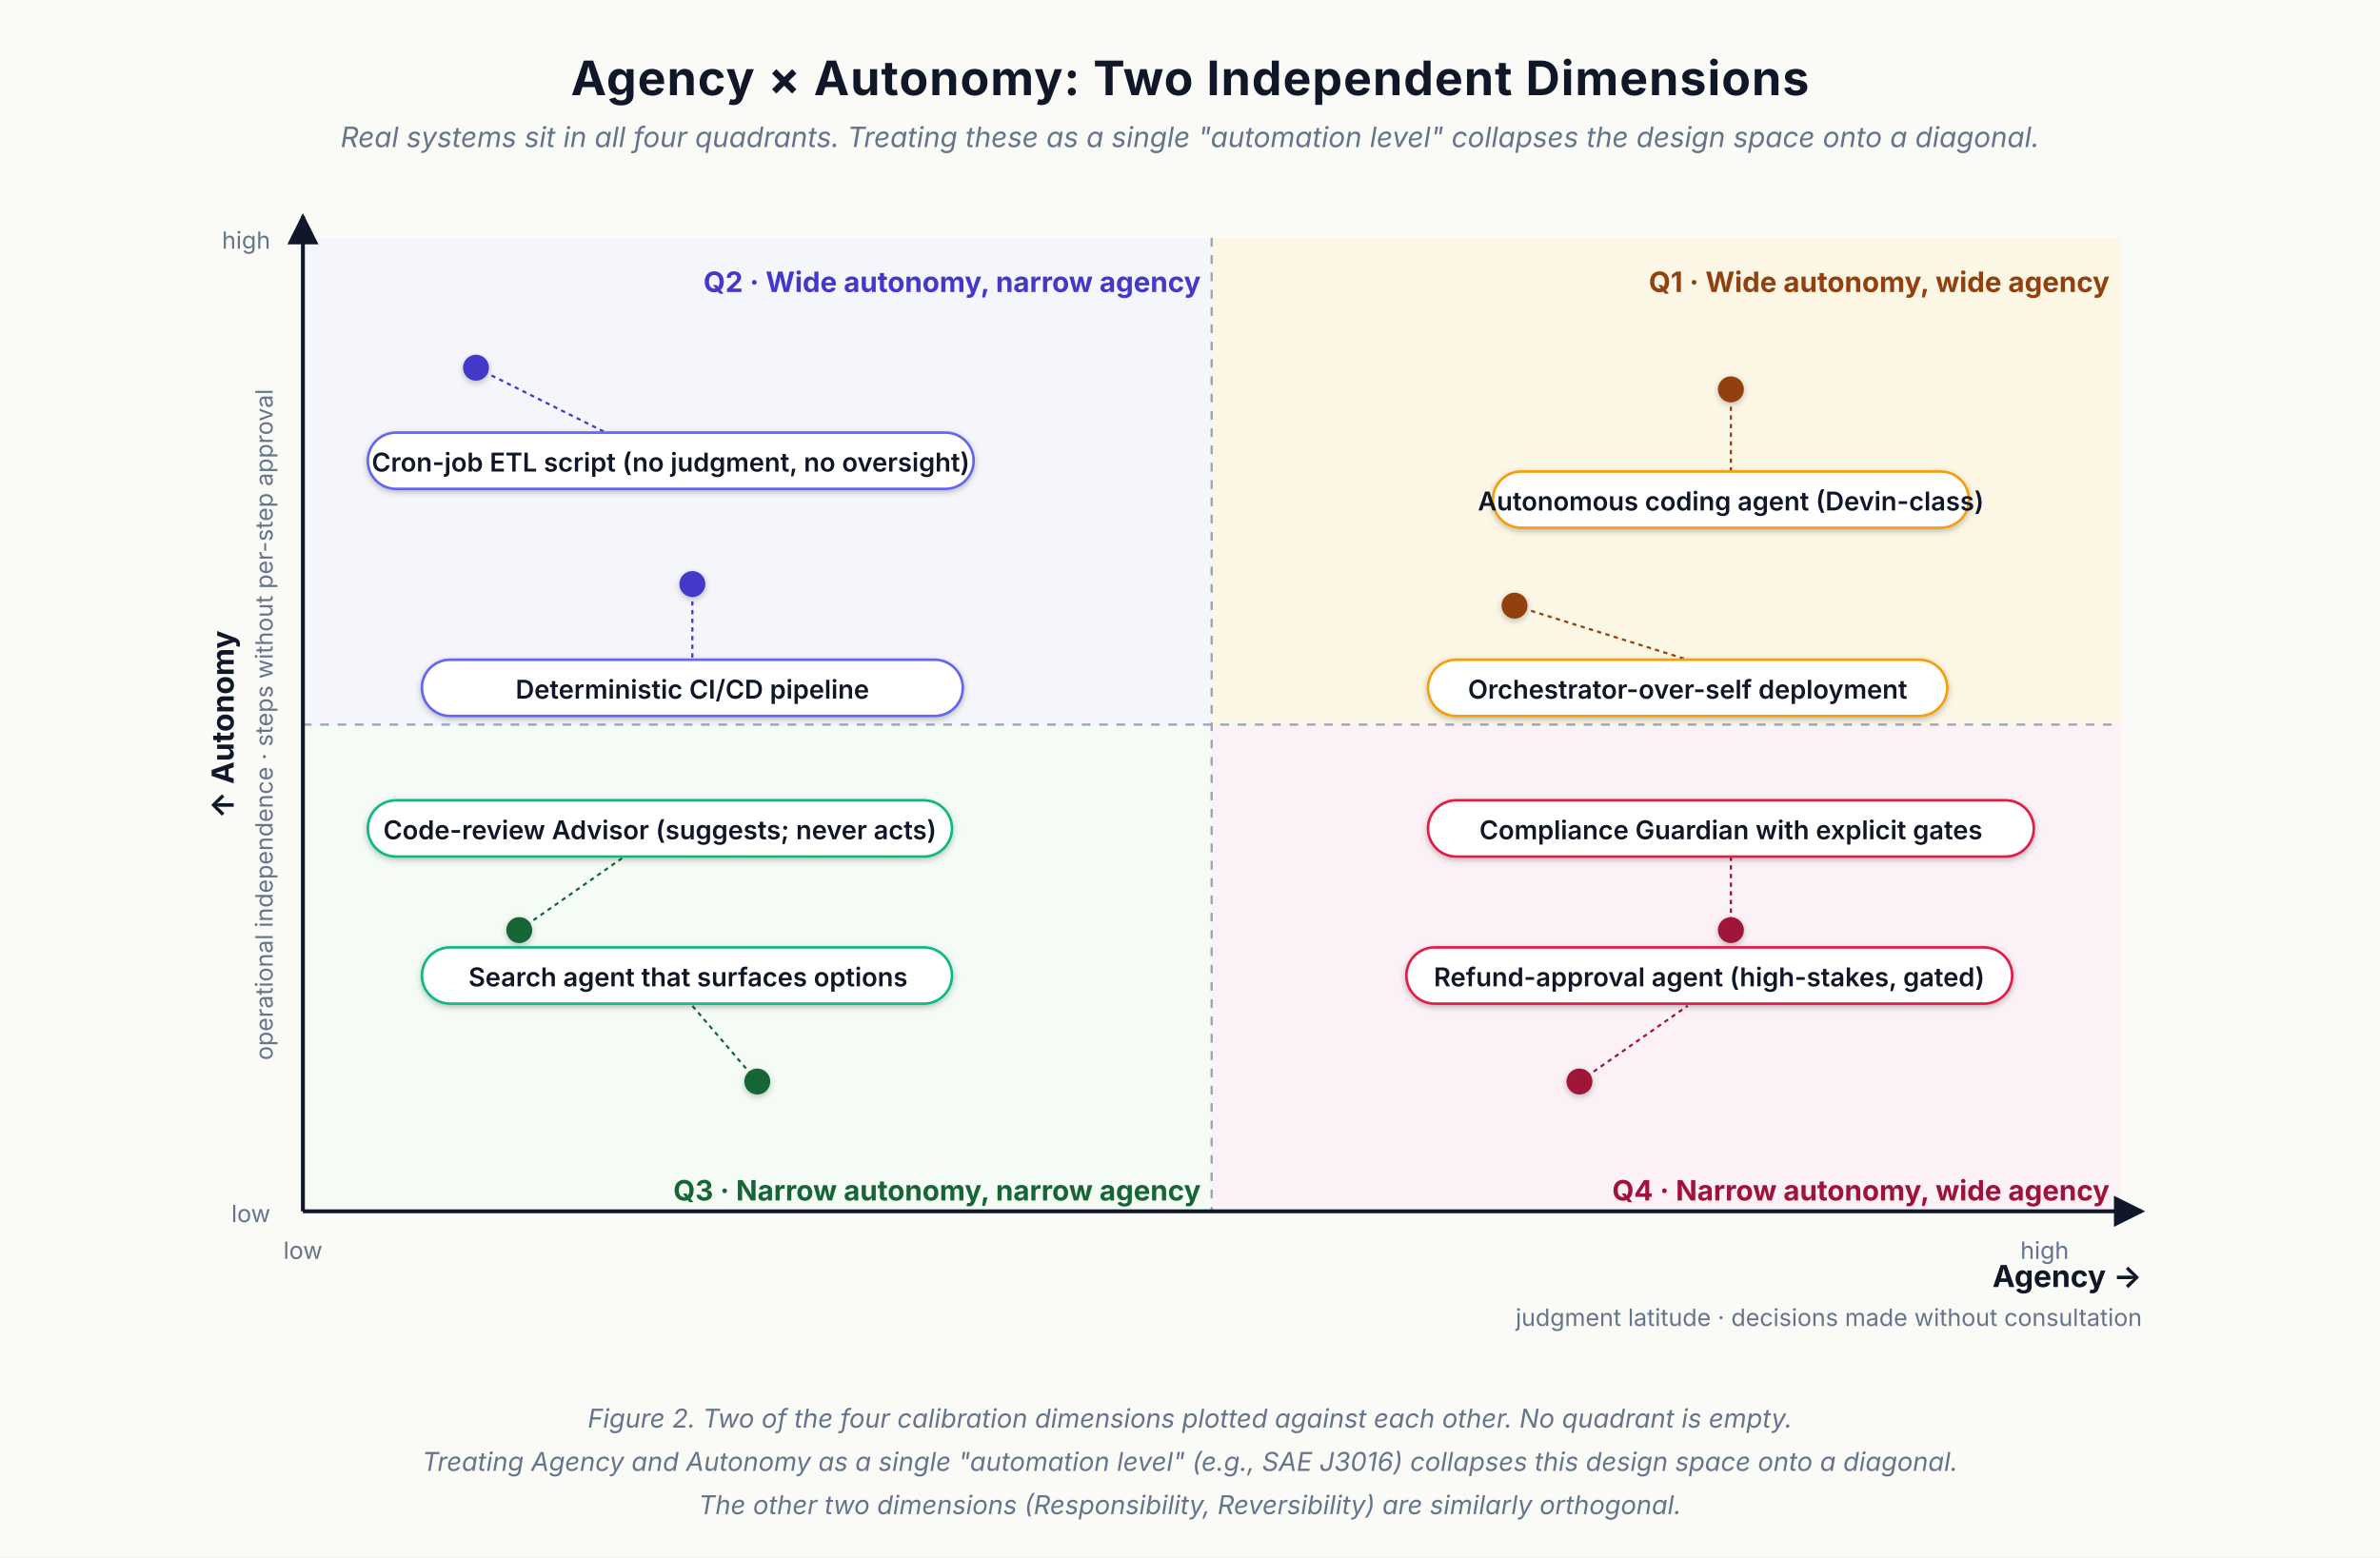
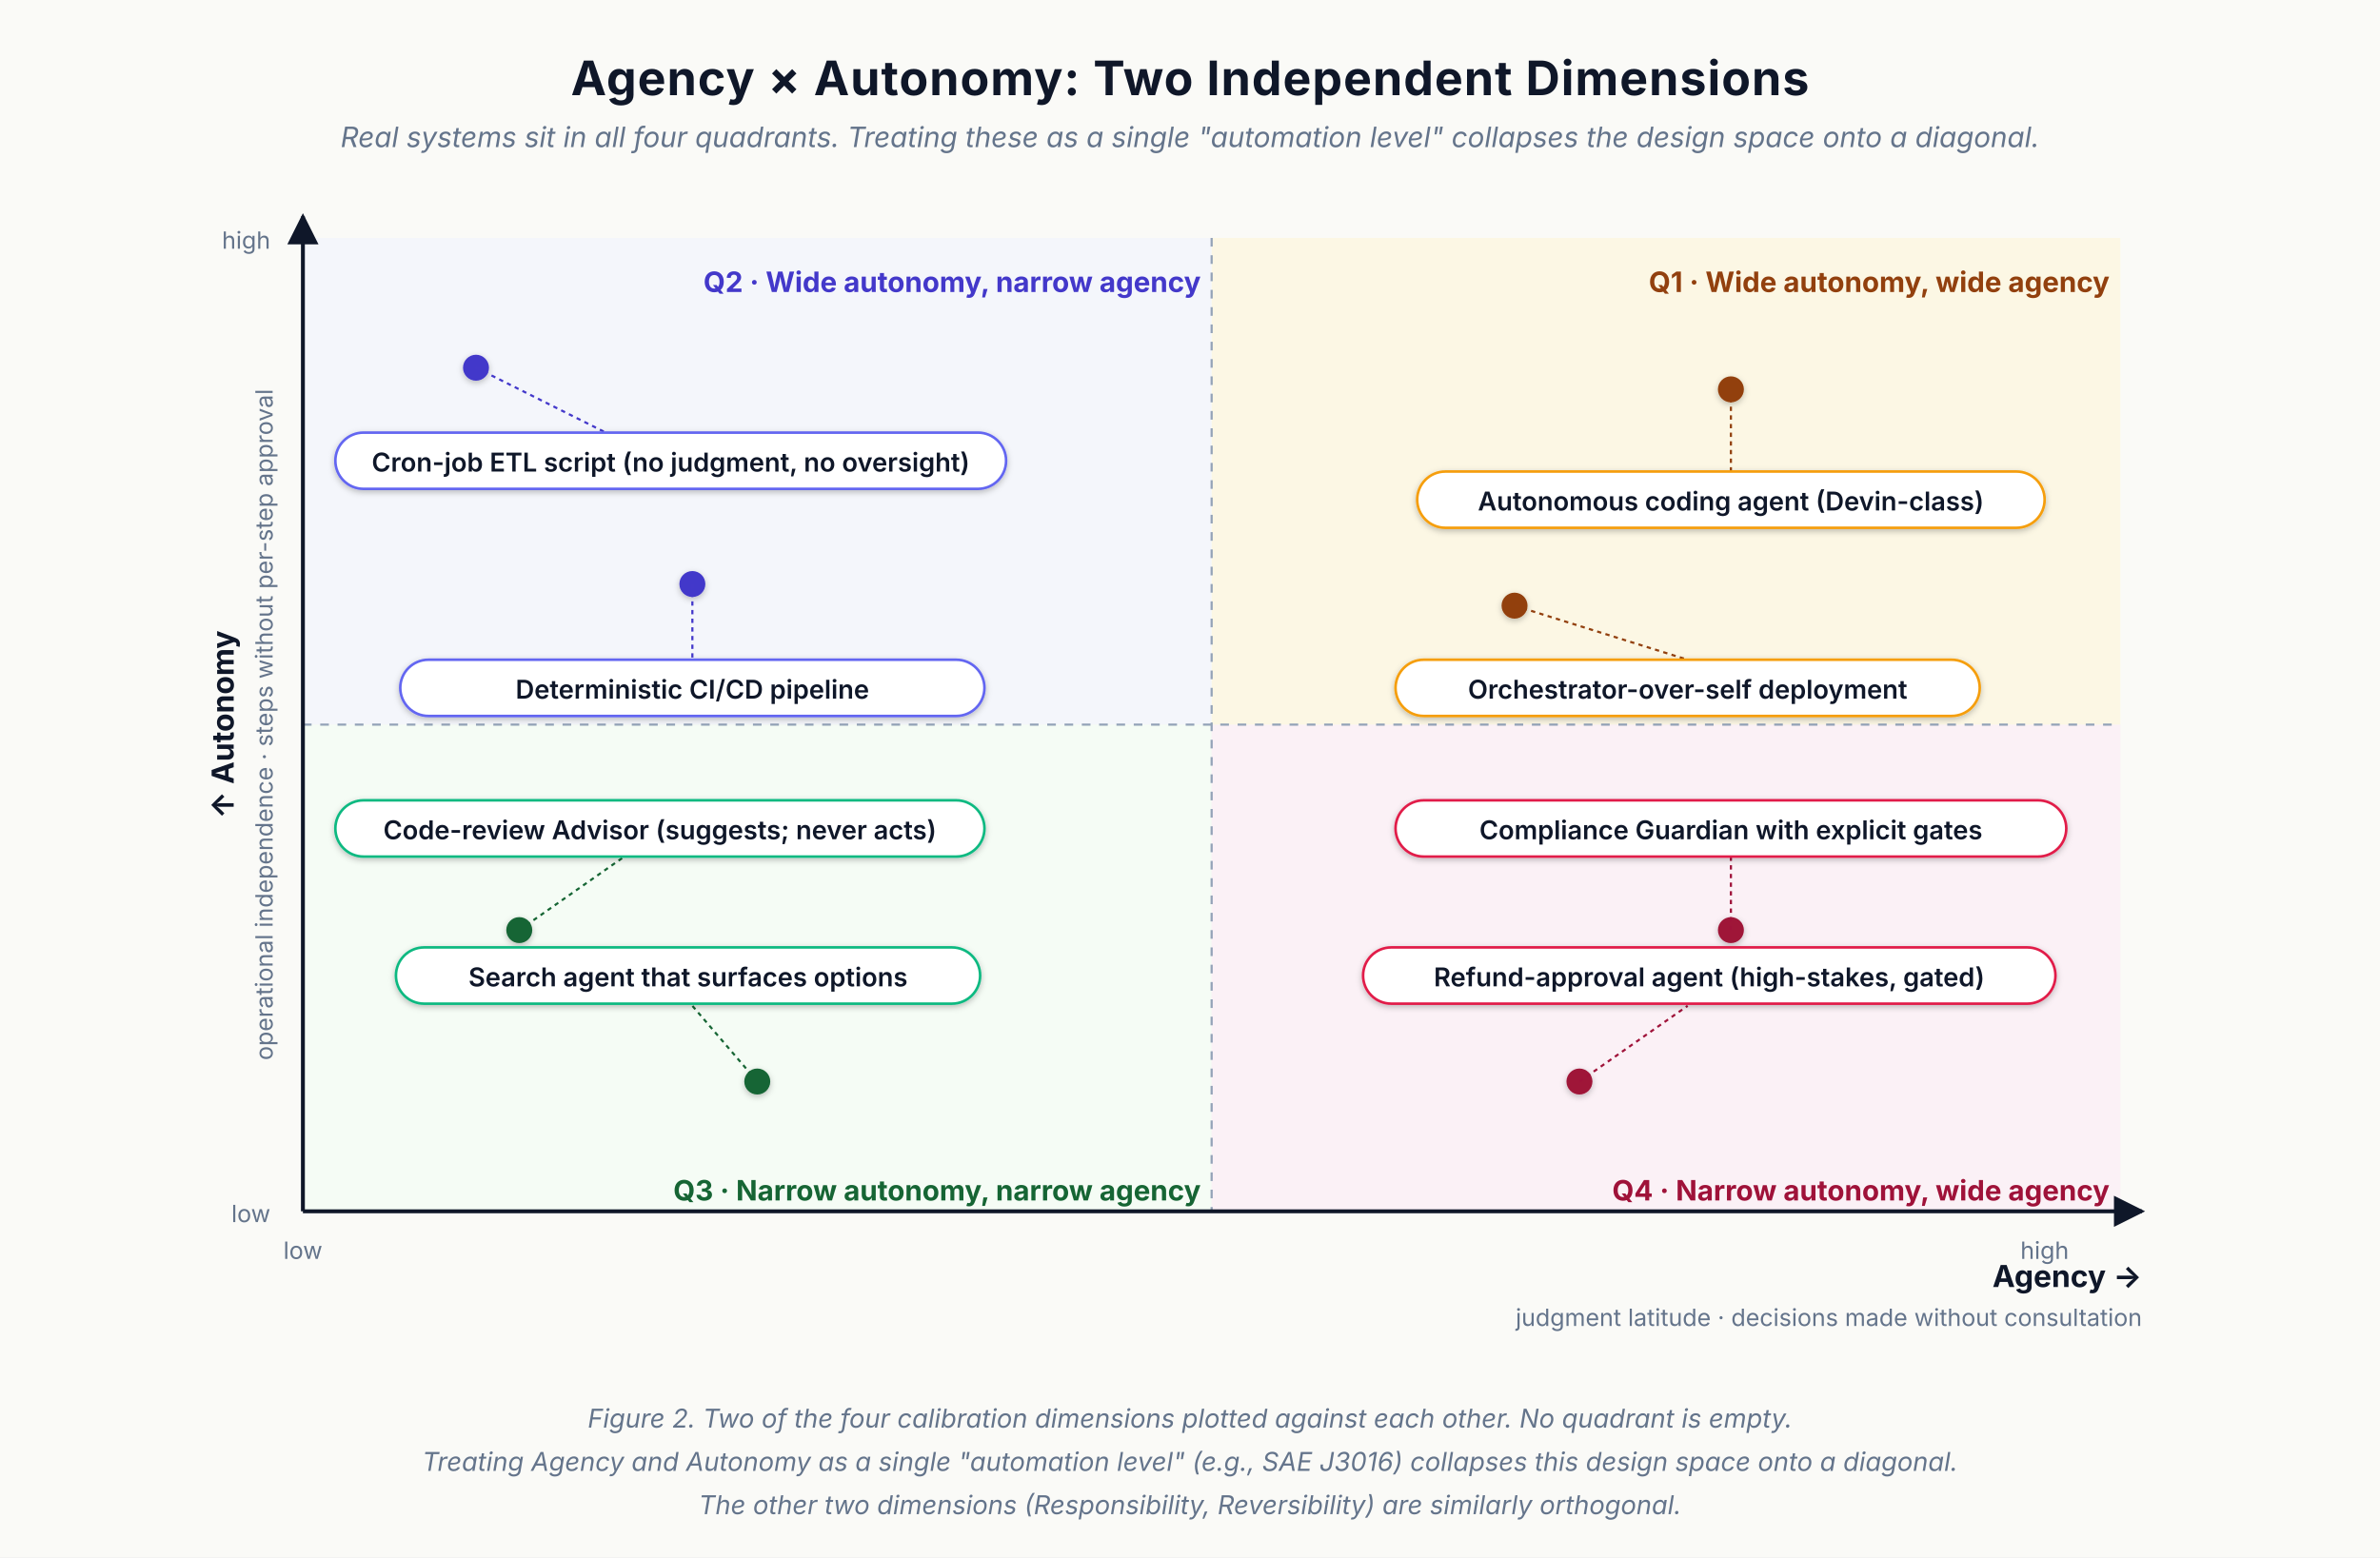
<svg xmlns="http://www.w3.org/2000/svg" viewBox="0 0 1100 720" font-family="Inter, 'Helvetica Neue', Arial, sans-serif">
  <defs>
    <filter id="dotShadow" x="-50%" y="-50%" width="200%" height="200%">
      <feGaussianBlur in="SourceAlpha" stdDeviation="1.5" />
      <feOffset dx="0" dy="1" result="offsetblur" />
      <feComponentTransfer>
        <feFuncA type="linear" slope="0.25" />
      </feComponentTransfer>
      <feMerge>
        <feMergeNode />
        <feMergeNode in="SourceGraphic" />
      </feMerge>
    </filter>
    <marker id="axisArrow" viewBox="0 0 10 10" refX="9" refY="5" markerWidth="8" markerHeight="8" orient="auto">
      <path d="M 0 0 L 10 5 L 0 10 z" fill="#0F1729" />
    </marker>
  </defs>
  <rect width="1100" height="720" fill="#FAFAF7" />
  <text x="550" y="44" text-anchor="middle" font-size="22" font-weight="700" fill="#0F1729" letter-spacing="0.5">Agency × Autonomy: Two Independent Dimensions</text>
  <text x="550" y="68" text-anchor="middle" font-size="13" font-style="italic" fill="#64748B">Real systems sit in all four quadrants. Treating these as a single "automation level" collapses the design space onto a diagonal.</text>
  <rect x="140" y="110" width="420" height="225" fill="#EEF2FF" opacity="0.5" />
  <rect x="560" y="110" width="420" height="225" fill="#FEF3C7" opacity="0.4" />
  <rect x="140" y="335" width="420" height="225" fill="#F0FDF4" opacity="0.5" />
  <rect x="560" y="335" width="420" height="225" fill="#FCE7F3" opacity="0.45" />
  <line x1="140" y1="335" x2="980" y2="335" stroke="#94A3B8" stroke-width="1" stroke-dasharray="4,4" />
  <line x1="560" y1="110" x2="560" y2="560" stroke="#94A3B8" stroke-width="1" stroke-dasharray="4,4" />
  <line x1="140" y1="560" x2="990" y2="560" stroke="#0F1729" stroke-width="1.8" marker-end="url(#axisArrow)" />
  <line x1="140" y1="560" x2="140" y2="100" stroke="#0F1729" stroke-width="1.8" marker-end="url(#axisArrow)" />
  <text x="990" y="595" text-anchor="end" font-size="14" font-weight="700" fill="#0F1729">Agency  →</text>
  <text x="990" y="613" text-anchor="end" font-size="11" fill="#64748B">
    judgment latitude · decisions made without consultation
  </text>
  <text transform="translate(108, 335) rotate(-90)" text-anchor="middle" font-size="14" font-weight="700" fill="#0F1729">↑  Autonomy</text>
  <text transform="translate(126, 335) rotate(-90)" text-anchor="middle" font-size="11" fill="#64748B">operational independence · steps without per-step approval</text>
  <text x="140" y="582" text-anchor="middle" font-size="11" fill="#64748B">low</text>
  <text x="945" y="582" text-anchor="middle" font-size="11" fill="#64748B">high</text>
  <text x="125" y="565" text-anchor="end" font-size="11" fill="#64748B">low</text>
  <text x="125" y="115" text-anchor="end" font-size="11" fill="#64748B">high</text>
  <text x="555" y="135" text-anchor="end" font-size="13" font-weight="700" fill="#4338CA">Q2 · Wide autonomy, narrow agency</text>
  <text x="975" y="135" text-anchor="end" font-size="13" font-weight="700" fill="#92400E">Q1 · Wide autonomy, wide agency</text>
  <text x="555" y="555" text-anchor="end" font-size="13" font-weight="700" fill="#166534">Q3 · Narrow autonomy, narrow agency</text>
  <text x="975" y="555" text-anchor="end" font-size="13" font-weight="700" fill="#9F1239">Q4 · Narrow autonomy, wide agency</text>
  <circle cx="800" cy="180" r="6" fill="#92400E" filter="url(#dotShadow)" />
  <line x1="800" y1="180" x2="800" y2="218" stroke="#92400E" stroke-width="1" stroke-dasharray="2,2" />
-   <rect x="690" y="218" width="220" height="26" rx="13" fill="#FFFFFF" stroke="#F59E0B" stroke-width="1.2" filter="url(#dotShadow)" />
+   <rect x="655" y="218" width="290" height="26" rx="13" fill="#FFFFFF" stroke="#F59E0B" stroke-width="1.2" filter="url(#dotShadow)" />
  <text x="800" y="236" text-anchor="middle" font-size="12" font-weight="600" fill="#0F1729">Autonomous coding agent (Devin-class)</text>
  <circle cx="700" cy="280" r="6" fill="#92400E" filter="url(#dotShadow)" />
  <line x1="700" y1="280" x2="780" y2="305" stroke="#92400E" stroke-width="1" stroke-dasharray="2,2" />
-   <rect x="660" y="305" width="240" height="26" rx="13" fill="#FFFFFF" stroke="#F59E0B" stroke-width="1.2" filter="url(#dotShadow)" />
+   <rect x="645" y="305" width="270" height="26" rx="13" fill="#FFFFFF" stroke="#F59E0B" stroke-width="1.2" filter="url(#dotShadow)" />
  <text x="780" y="323" text-anchor="middle" font-size="12" font-weight="600" fill="#0F1729">Orchestrator-over-self deployment</text>
  <circle cx="220" cy="170" r="6" fill="#4338CA" filter="url(#dotShadow)" />
  <line x1="220" y1="170" x2="280" y2="200" stroke="#4338CA" stroke-width="1" stroke-dasharray="2,2" />
-   <rect x="170" y="200" width="280" height="26" rx="13" fill="#FFFFFF" stroke="#6366F1" stroke-width="1.2" filter="url(#dotShadow)" />
+   <rect x="155" y="200" width="310" height="26" rx="13" fill="#FFFFFF" stroke="#6366F1" stroke-width="1.2" filter="url(#dotShadow)" />
  <text x="310" y="218" text-anchor="middle" font-size="12" font-weight="600" fill="#0F1729">Cron-job ETL script (no judgment, no oversight)</text>
  <circle cx="320" cy="270" r="6" fill="#4338CA" filter="url(#dotShadow)" />
  <line x1="320" y1="270" x2="320" y2="305" stroke="#4338CA" stroke-width="1" stroke-dasharray="2,2" />
-   <rect x="195" y="305" width="250" height="26" rx="13" fill="#FFFFFF" stroke="#6366F1" stroke-width="1.2" filter="url(#dotShadow)" />
+   <rect x="185" y="305" width="270" height="26" rx="13" fill="#FFFFFF" stroke="#6366F1" stroke-width="1.2" filter="url(#dotShadow)" />
  <text x="320" y="323" text-anchor="middle" font-size="12" font-weight="600" fill="#0F1729">Deterministic CI/CD pipeline</text>
  <circle cx="240" cy="430" r="6" fill="#166534" filter="url(#dotShadow)" />
  <line x1="240" y1="430" x2="290" y2="395" stroke="#166534" stroke-width="1" stroke-dasharray="2,2" />
-   <rect x="170" y="370" width="270" height="26" rx="13" fill="#FFFFFF" stroke="#10B981" stroke-width="1.2" filter="url(#dotShadow)" />
+   <rect x="155" y="370" width="300" height="26" rx="13" fill="#FFFFFF" stroke="#10B981" stroke-width="1.2" filter="url(#dotShadow)" />
  <text x="305" y="388" text-anchor="middle" font-size="12" font-weight="600" fill="#0F1729">Code-review Advisor (suggests; never acts)</text>
  <circle cx="350" cy="500" r="6" fill="#166534" filter="url(#dotShadow)" />
  <line x1="350" y1="500" x2="320" y2="465" stroke="#166534" stroke-width="1" stroke-dasharray="2,2" />
-   <rect x="195" y="438" width="245" height="26" rx="13" fill="#FFFFFF" stroke="#10B981" stroke-width="1.2" filter="url(#dotShadow)" />
+   <rect x="183" y="438" width="270" height="26" rx="13" fill="#FFFFFF" stroke="#10B981" stroke-width="1.2" filter="url(#dotShadow)" />
  <text x="318" y="456" text-anchor="middle" font-size="12" font-weight="600" fill="#0F1729">Search agent that surfaces options</text>
  <circle cx="800" cy="430" r="6" fill="#9F1239" filter="url(#dotShadow)" />
  <line x1="800" y1="430" x2="800" y2="395" stroke="#9F1239" stroke-width="1" stroke-dasharray="2,2" />
-   <rect x="660" y="370" width="280" height="26" rx="13" fill="#FFFFFF" stroke="#E11D48" stroke-width="1.2" filter="url(#dotShadow)" />
+   <rect x="645" y="370" width="310" height="26" rx="13" fill="#FFFFFF" stroke="#E11D48" stroke-width="1.2" filter="url(#dotShadow)" />
  <text x="800" y="388" text-anchor="middle" font-size="12" font-weight="600" fill="#0F1729">Compliance Guardian with explicit gates</text>
  <circle cx="730" cy="500" r="6" fill="#9F1239" filter="url(#dotShadow)" />
  <line x1="730" y1="500" x2="780" y2="465" stroke="#9F1239" stroke-width="1" stroke-dasharray="2,2" />
-   <rect x="650" y="438" width="280" height="26" rx="13" fill="#FFFFFF" stroke="#E11D48" stroke-width="1.2" filter="url(#dotShadow)" />
+   <rect x="630" y="438" width="320" height="26" rx="13" fill="#FFFFFF" stroke="#E11D48" stroke-width="1.2" filter="url(#dotShadow)" />
  <text x="790" y="456" text-anchor="middle" font-size="12" font-weight="600" fill="#0F1729">Refund-approval agent (high-stakes, gated)</text>
  <text x="550" y="660" text-anchor="middle" font-size="12" font-style="italic" fill="#64748B">Figure 2. Two of the four calibration dimensions plotted against each other. No quadrant is empty.</text>
  <text x="550" y="680" text-anchor="middle" font-size="12" font-style="italic" fill="#64748B">Treating Agency and Autonomy as a single "automation level" (e.g., SAE J3016) collapses this design space onto a diagonal.</text>
  <text x="550" y="700" text-anchor="middle" font-size="12" font-style="italic" fill="#64748B">The other two dimensions (Responsibility, Reversibility) are similarly orthogonal.</text>
</svg>
